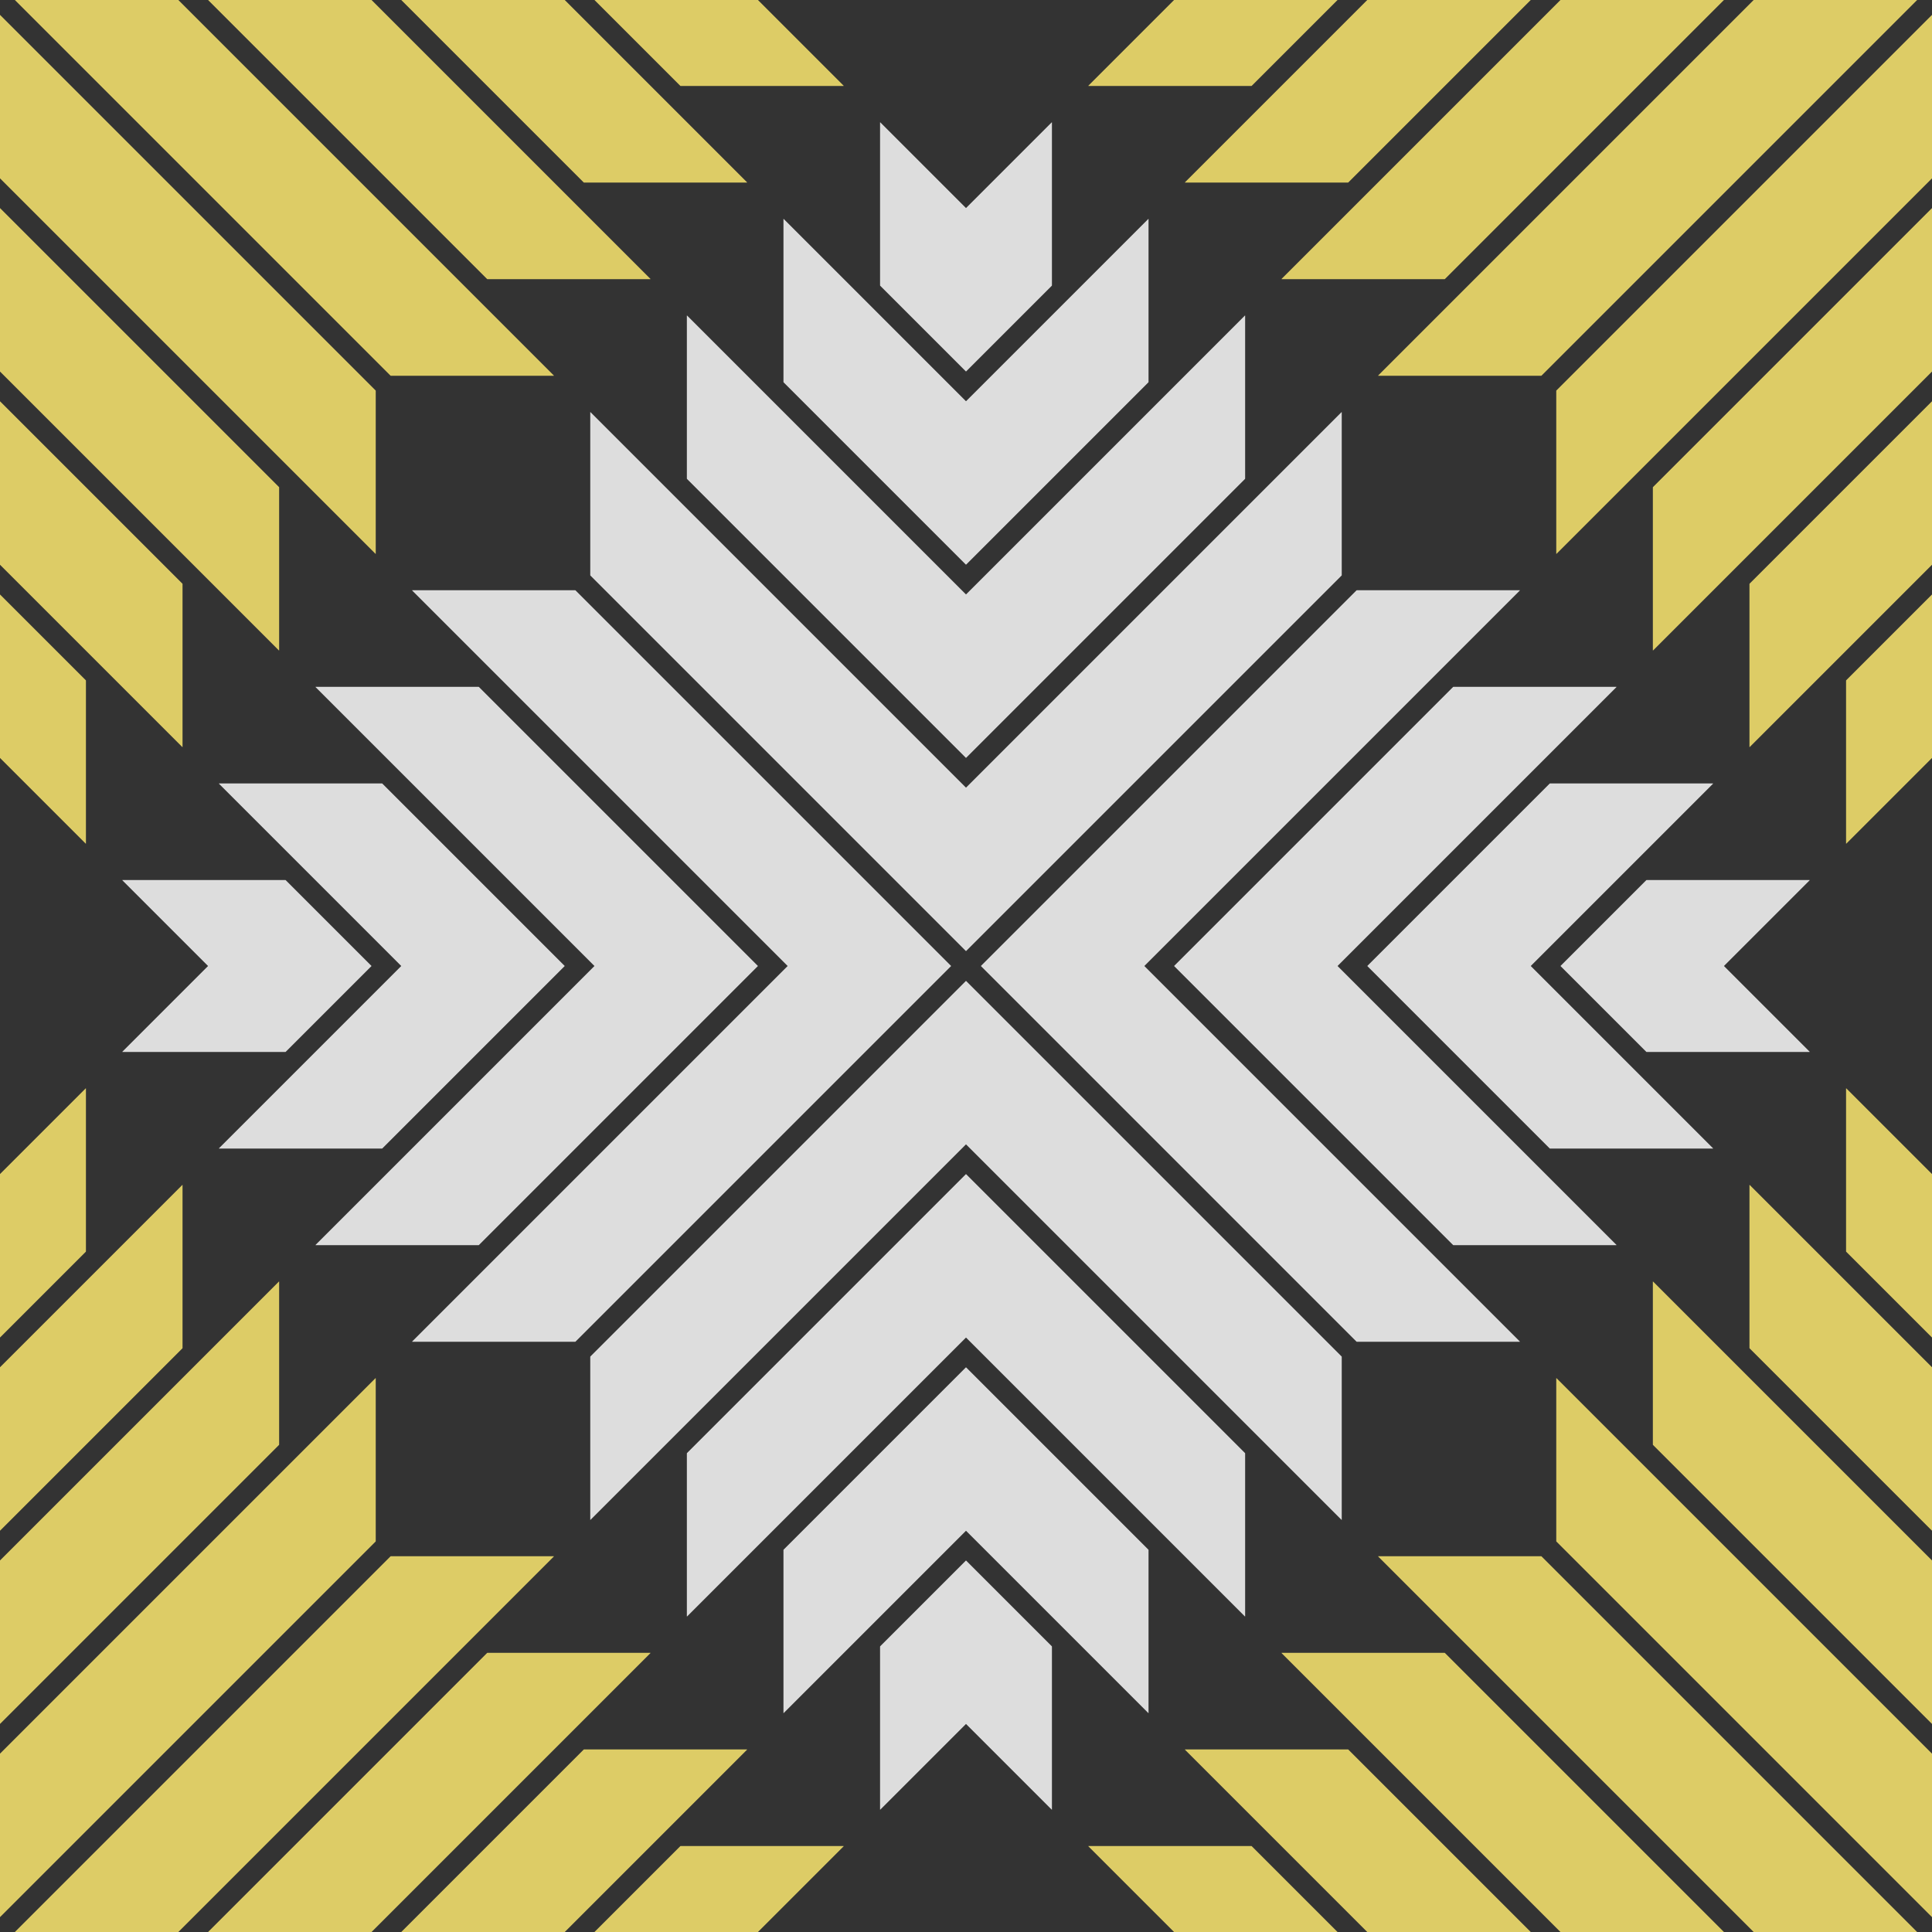
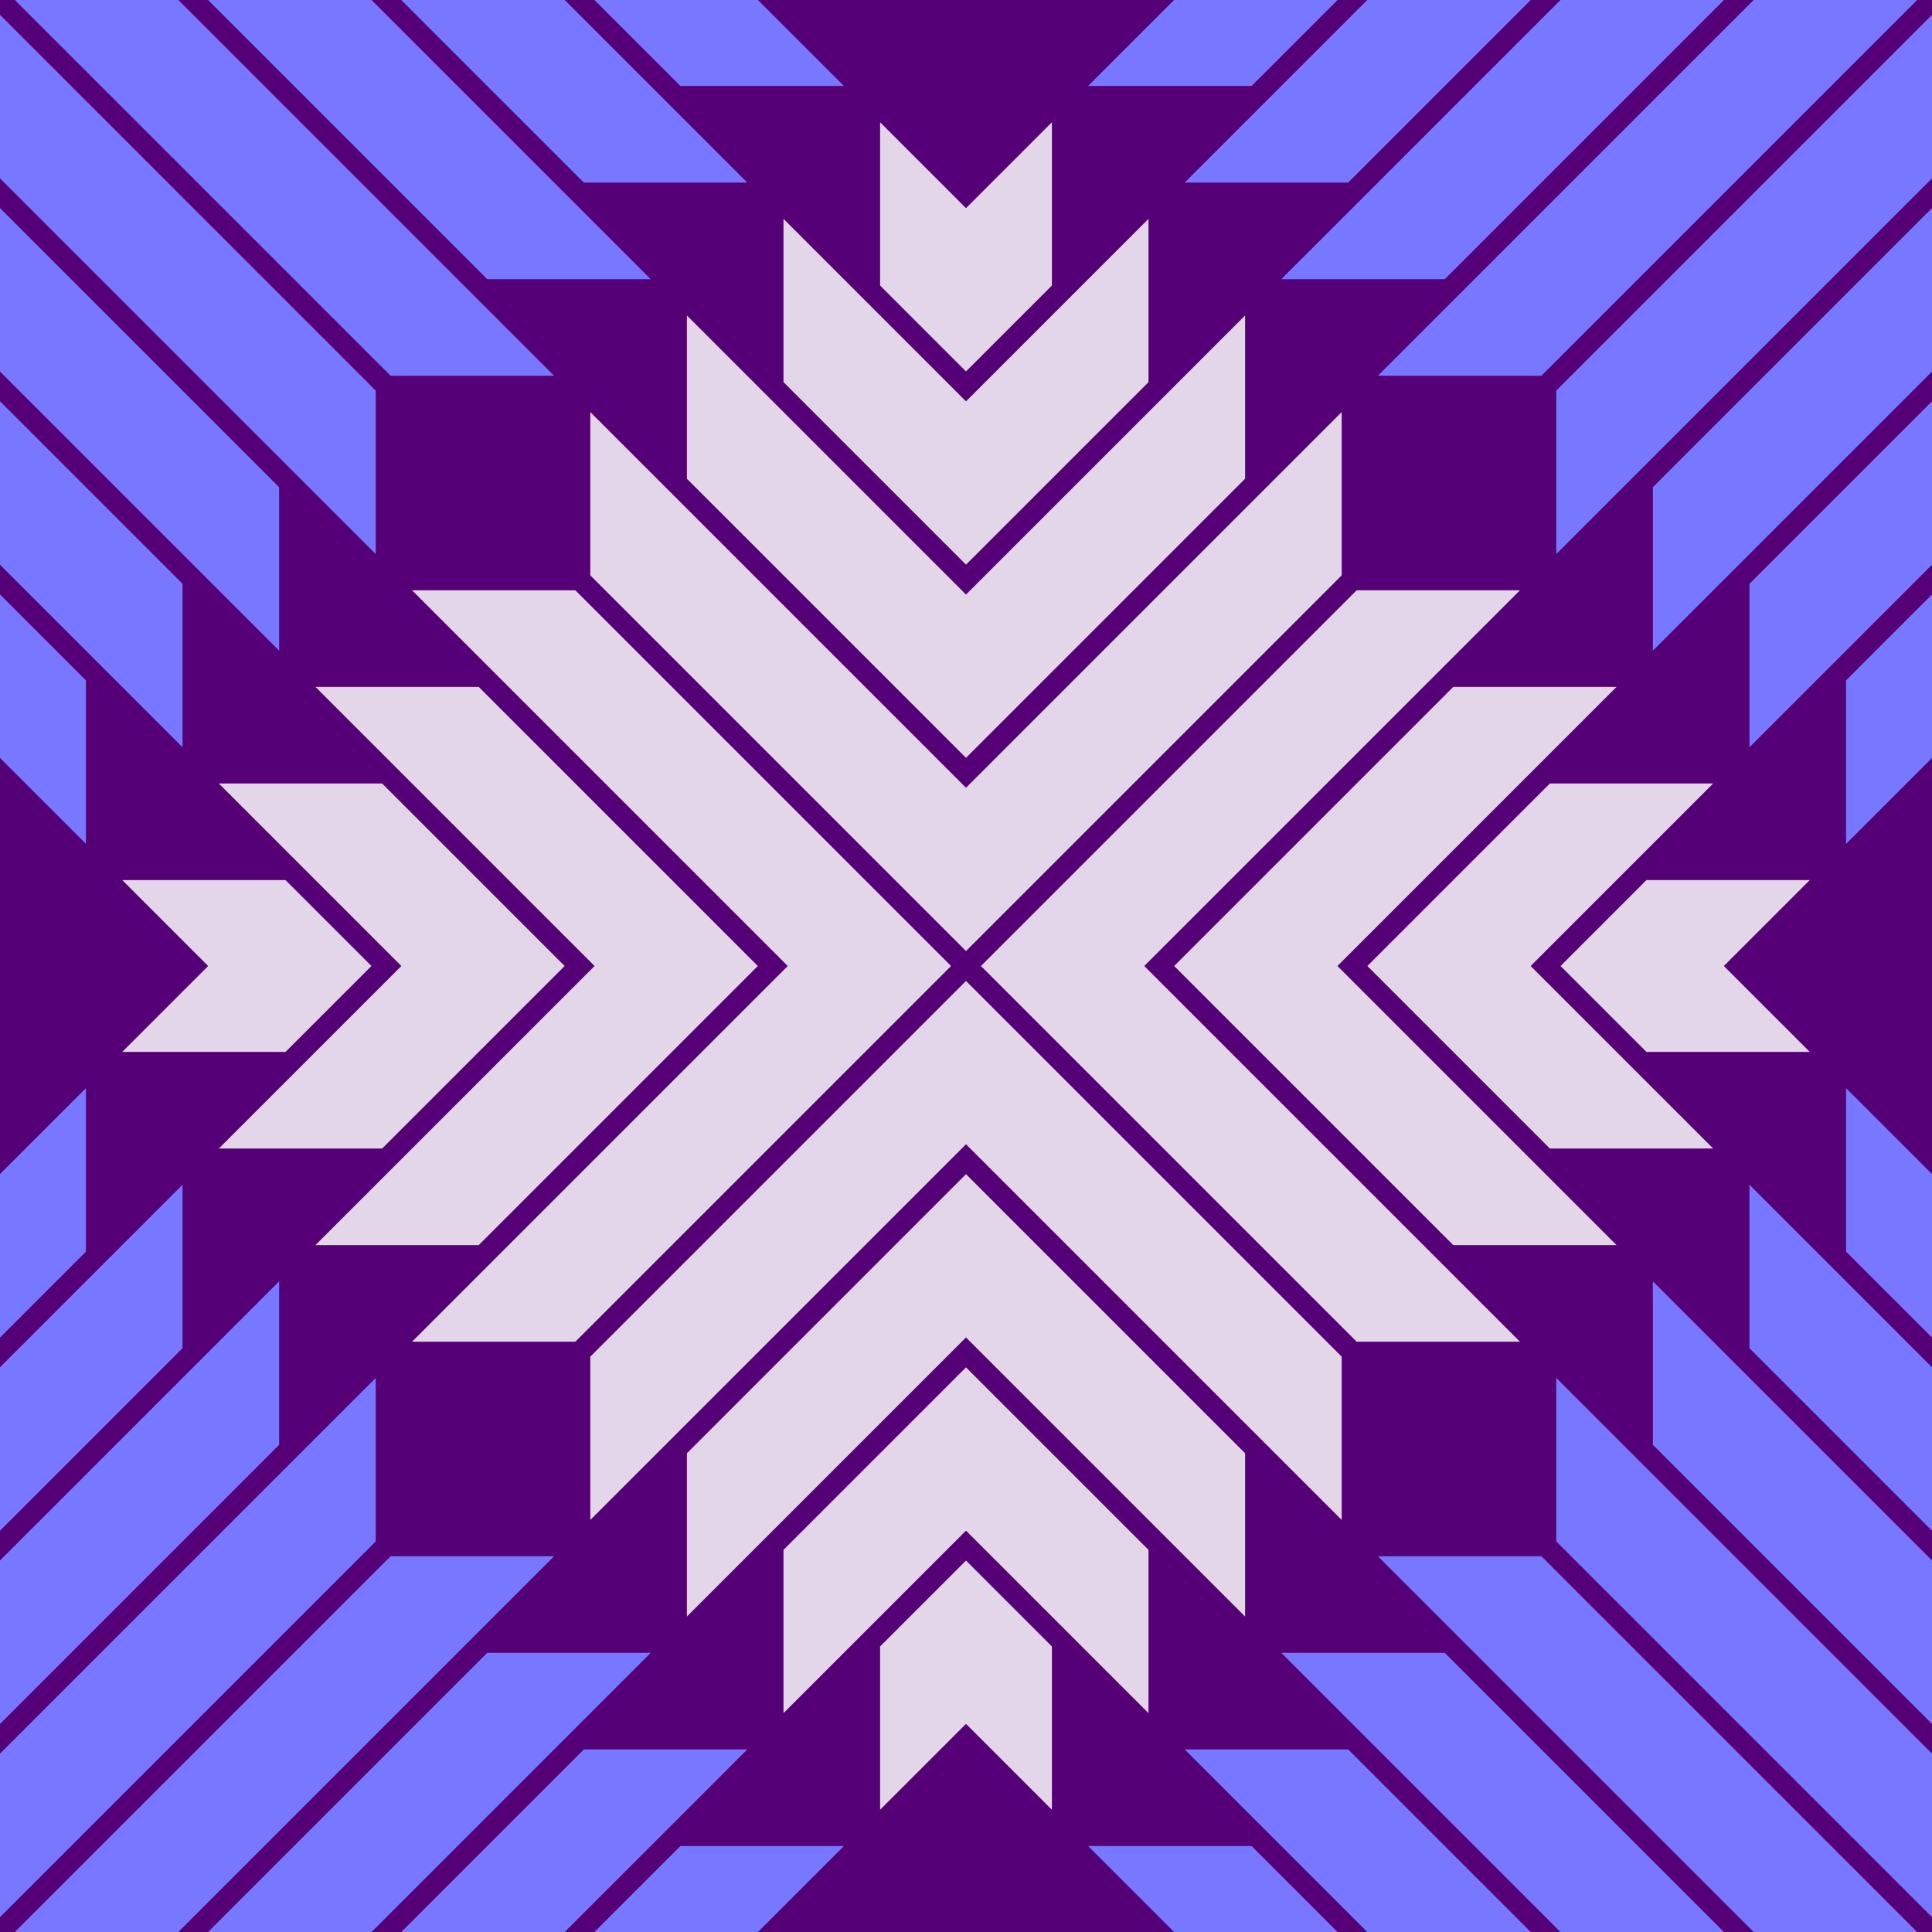
<svg xmlns="http://www.w3.org/2000/svg" version="1.1" x="0px" y="0px" width="180px" height="180px" viewBox="78.6 78.6 180 180" style="overflow:visible;enable-background:new 78.6 78.6 180 180;" xml:space="preserve">
  <style type="text/css">

- 	.st0{fill:#333;}
- 	.st1{fill:#dc6;}
- 	.st2{fill:#ddd;}
+ 	.st0{fill:#507;}
+ 	.st1{fill:#77f;}
+ 	.st2{fill:rgba(255, 255, 255, 0.6);}

</style>
  <defs>
</defs>
  <rect x="78.6" y="78.6" class="st0" width="180" height="180" />
  <g id="unit_9_">
    <g>
      <g>
        <polygon class="st2" points="90,176.6 98,168.6 90,160.6 105.2,160.6 113.2,168.6 105.2,176.6    " />
        <polygon class="st2" points="90,176.6 98,168.6 90,160.6 105.2,160.6 113.2,168.6 105.2,176.6    " />
      </g>
      <g>
        <polygon class="st2" points="99,185.6 116,168.6 99,151.6 114.2,151.6 131.2,168.6 114.2,185.6    " />
        <polygon class="st2" points="99,185.6 116,168.6 99,151.6 114.2,151.6 131.2,168.6 114.2,185.6    " />
      </g>
      <g>
        <polygon class="st2" points="108,194.6 134,168.6 108,142.6 123.2,142.6 149.2,168.6 123.2,194.6    " />
        <polygon class="st2" points="108,194.6 134,168.6 108,142.6 123.2,142.6 149.2,168.6 123.2,194.6    " />
      </g>
      <g>
        <polygon class="st2" points="117,203.6 152,168.6 117,133.6 132.2,133.6 167.2,168.6 132.2,203.6    " />
        <polygon class="st2" points="117,203.6 152,168.6 117,133.6 132.2,133.6 167.2,168.6 132.2,203.6    " />
      </g>
      <g>
        <polygon class="st2" points="232,176.6 224,168.6 232,160.6 247.2,160.6 239.2,168.6 247.2,176.6    " />
        <polygon class="st2" points="232,176.6 224,168.6 232,160.6 247.2,160.6 239.2,168.6 247.2,176.6    " />
      </g>
      <g>
        <polygon class="st2" points="223,185.6 206,168.6 223,151.6 238.2,151.6 221.2,168.6 238.2,185.6    " />
        <polygon class="st2" points="223,185.6 206,168.6 223,151.6 238.2,151.6 221.2,168.6 238.2,185.6    " />
      </g>
      <g>
        <polygon class="st2" points="214,194.6 188,168.6 214,142.6 229.2,142.6 203.2,168.6 229.2,194.6    " />
        <polygon class="st2" points="214,194.6 188,168.6 214,142.6 229.2,142.6 203.2,168.6 229.2,194.6    " />
      </g>
      <g>
        <polygon class="st2" points="205,203.6 170,168.6 205,133.6 220.2,133.6 185.2,168.6 220.2,203.6    " />
        <polygon class="st2" points="205,203.6 170,168.6 205,133.6 220.2,133.6 185.2,168.6 220.2,203.6    " />
      </g>
      <g>
        <polygon class="st2" points="160.6,105.2 160.6,90 168.6,98 176.6,90 176.6,105.2 168.6,113.2    " />
        <polygon class="st2" points="160.6,105.2 160.6,90 168.6,98 176.6,90 176.6,105.2 168.6,113.2    " />
      </g>
      <g>
        <polygon class="st2" points="151.6,114.2 151.6,99 168.6,116 185.6,99 185.6,114.2 168.6,131.2    " />
        <polygon class="st2" points="151.6,114.2 151.6,99 168.6,116 185.6,99 185.6,114.2 168.6,131.2    " />
      </g>
      <g>
        <polygon class="st2" points="142.6,123.2 142.6,108 168.6,134 194.6,108 194.6,123.2 168.6,149.2    " />
        <polygon class="st2" points="142.6,123.2 142.6,108 168.6,134 194.6,108 194.6,123.2 168.6,149.2    " />
      </g>
      <g>
        <polygon class="st2" points="133.6,132.2 133.6,117 168.6,152 203.6,117 203.6,132.2 168.6,167.2    " />
        <polygon class="st2" points="133.6,132.2 133.6,117 168.6,152 203.6,117 203.6,132.2 168.6,167.2    " />
      </g>
      <g>
        <polygon class="st2" points="168.6,239.2 160.6,247.2 160.6,232 168.6,224 176.6,232 176.6,247.2    " />
        <polygon class="st2" points="168.6,239.2 160.6,247.2 160.6,232 168.6,224 176.6,232 176.6,247.2    " />
      </g>
      <g>
        <polygon class="st2" points="168.6,221.2 151.6,238.2 151.6,223 168.6,206 185.6,223 185.6,238.2    " />
        <polygon class="st2" points="168.6,221.2 151.6,238.2 151.6,223 168.6,206 185.6,223 185.6,238.2    " />
      </g>
      <g>
        <polygon class="st2" points="168.6,203.2 142.6,229.2 142.6,214 168.6,188 194.6,214 194.6,229.2    " />
        <polygon class="st2" points="168.6,203.2 142.6,229.2 142.6,214 168.6,188 194.6,214 194.6,229.2    " />
      </g>
      <g>
        <polygon class="st2" points="168.6,185.2 133.6,220.2 133.6,205 168.6,170 203.6,205 203.6,220.2    " />
        <polygon class="st2" points="168.6,185.2 133.6,220.2 133.6,205 168.6,170 203.6,205 203.6,220.2    " />
      </g>
    </g>
  </g>
  <g id="unit_8_">
    <g>
      <g>
        <polygon class="st1" points="180,86.6 188,78.6 180,70.6 195.2,70.6 203.2,78.6 195.2,86.6    " />
        <polygon class="st1" points="180,86.6 188,78.6 180,70.6 195.2,70.6 203.2,78.6 195.2,86.6    " />
      </g>
      <g>
        <polygon class="st1" points="189,95.6 206,78.6 189,61.6 204.2,61.6 221.2,78.6 204.2,95.6    " />
        <polygon class="st1" points="189,95.6 206,78.6 189,61.6 204.2,61.6 221.2,78.6 204.2,95.6    " />
      </g>
      <g>
        <polygon class="st1" points="198,104.6 224,78.6 198,52.6 213.2,52.6 239.2,78.6 213.2,104.6    " />
        <polygon class="st1" points="198,104.6 224,78.6 198,52.6 213.2,52.6 239.2,78.6 213.2,104.6    " />
      </g>
      <g>
        <polygon class="st1" points="207,113.6 242,78.6 207,43.6 222.2,43.6 257.2,78.6 222.2,113.6    " />
        <polygon class="st1" points="207,113.6 242,78.6 207,43.6 222.2,43.6 257.2,78.6 222.2,113.6    " />
      </g>
      <g>
        <polygon class="st1" points="322,86.6 314,78.6 322,70.6 337.2,70.6 329.2,78.6 337.2,86.6    " />
        <polygon class="st1" points="322,86.6 314,78.6 322,70.6 337.2,70.6 329.2,78.6 337.2,86.6    " />
      </g>
      <g>
        <polygon class="st1" points="313,95.6 296,78.6 313,61.6 328.2,61.6 311.2,78.6 328.2,95.6    " />
        <polygon class="st1" points="313,95.6 296,78.6 313,61.6 328.2,61.6 311.2,78.6 328.2,95.6    " />
      </g>
      <g>
        <polygon class="st1" points="304,104.6 278,78.6 304,52.6 319.2,52.6 293.2,78.6 319.2,104.6    " />
        <polygon class="st1" points="304,104.6 278,78.6 304,52.6 319.2,52.6 293.2,78.6 319.2,104.6    " />
      </g>
      <g>
        <polygon class="st1" points="295,113.6 260,78.6 295,43.6 310.2,43.6 275.2,78.6 310.2,113.6    " />
        <polygon class="st1" points="295,113.6 260,78.6 295,43.6 310.2,43.6 275.2,78.6 310.2,113.6    " />
      </g>
      <g>
        <polygon class="st1" points="250.6,15.2 250.6,0 258.6,8 266.6,0 266.6,15.2 258.6,23.2    " />
        <polygon class="st1" points="250.6,15.2 250.6,0 258.6,8 266.6,0 266.6,15.2 258.6,23.2    " />
      </g>
      <g>
        <polygon class="st1" points="241.6,24.2 241.6,9 258.6,26 275.6,9 275.6,24.2 258.6,41.2    " />
        <polygon class="st1" points="241.6,24.2 241.6,9 258.6,26 275.6,9 275.6,24.2 258.6,41.2    " />
      </g>
      <g>
        <polygon class="st1" points="232.6,33.2 232.6,18 258.6,44 284.6,18 284.6,33.2 258.6,59.2    " />
        <polygon class="st1" points="232.6,33.2 232.6,18 258.6,44 284.6,18 284.6,33.2 258.6,59.2    " />
      </g>
      <g>
        <polygon class="st1" points="223.6,42.2 223.6,27 258.6,62 293.6,27 293.6,42.2 258.6,77.2    " />
        <polygon class="st1" points="223.6,42.2 223.6,27 258.6,62 293.6,27 293.6,42.2 258.6,77.2    " />
      </g>
      <g>
        <polygon class="st1" points="258.6,149.2 250.6,157.2 250.6,142 258.6,134 266.6,142 266.6,157.2    " />
        <polygon class="st1" points="258.6,149.2 250.6,157.2 250.6,142 258.6,134 266.6,142 266.6,157.2    " />
      </g>
      <g>
        <polygon class="st1" points="258.6,131.2 241.6,148.2 241.6,133 258.6,116 275.6,133 275.6,148.2    " />
        <polygon class="st1" points="258.6,131.2 241.6,148.2 241.6,133 258.6,116 275.6,133 275.6,148.2    " />
      </g>
      <g>
        <polygon class="st1" points="258.6,113.2 232.6,139.2 232.6,124 258.6,98 284.6,124 284.6,139.2    " />
        <polygon class="st1" points="258.6,113.2 232.6,139.2 232.6,124 258.6,98 284.6,124 284.6,139.2    " />
      </g>
      <g>
        <polygon class="st1" points="258.6,95.2 223.6,130.2 223.6,115 258.6,80 293.6,115 293.6,130.2    " />
        <polygon class="st1" points="258.6,95.2 223.6,130.2 223.6,115 258.6,80 293.6,115 293.6,130.2    " />
      </g>
    </g>
  </g>
  <g id="unit_7_">
    <g>
      <g>
        <polygon class="st1" points="0,86.6 8,78.6 0,70.6 15.2,70.6 23.2,78.6 15.2,86.6    " />
        <polygon class="st1" points="0,86.6 8,78.6 0,70.6 15.2,70.6 23.2,78.6 15.2,86.6    " />
      </g>
      <g>
        <polygon class="st1" points="9,95.6 26,78.6 9,61.6 24.2,61.6 41.2,78.6 24.2,95.6    " />
        <polygon class="st1" points="9,95.6 26,78.6 9,61.6 24.2,61.6 41.2,78.6 24.2,95.6    " />
      </g>
      <g>
        <polygon class="st1" points="18,104.6 44,78.6 18,52.6 33.2,52.6 59.2,78.6 33.2,104.6    " />
        <polygon class="st1" points="18,104.6 44,78.6 18,52.6 33.2,52.6 59.2,78.6 33.2,104.6    " />
      </g>
      <g>
        <polygon class="st1" points="27,113.6 62,78.6 27,43.6 42.2,43.6 77.2,78.6 42.2,113.6    " />
        <polygon class="st1" points="27,113.6 62,78.6 27,43.6 42.2,43.6 77.2,78.6 42.2,113.6    " />
      </g>
      <g>
        <polygon class="st1" points="142,86.6 134,78.6 142,70.6 157.2,70.6 149.2,78.6 157.2,86.6    " />
        <polygon class="st1" points="142,86.6 134,78.6 142,70.6 157.2,70.6 149.2,78.6 157.2,86.6    " />
      </g>
      <g>
        <polygon class="st1" points="133,95.6 116,78.6 133,61.6 148.2,61.6 131.2,78.6 148.2,95.6    " />
        <polygon class="st1" points="133,95.6 116,78.6 133,61.6 148.2,61.6 131.2,78.6 148.2,95.6    " />
      </g>
      <g>
        <polygon class="st1" points="124,104.6 98,78.6 124,52.6 139.2,52.6 113.2,78.6 139.2,104.6    " />
        <polygon class="st1" points="124,104.6 98,78.6 124,52.6 139.2,52.6 113.2,78.6 139.2,104.6    " />
      </g>
      <g>
        <polygon class="st1" points="115,113.6 80,78.6 115,43.6 130.2,43.6 95.2,78.6 130.2,113.6    " />
        <polygon class="st1" points="115,113.6 80,78.6 115,43.6 130.2,43.6 95.2,78.6 130.2,113.6    " />
      </g>
      <g>
        <polygon class="st1" points="70.6,15.2 70.6,0 78.6,8 86.6,0 86.6,15.2 78.6,23.2    " />
        <polygon class="st1" points="70.6,15.2 70.6,0 78.6,8 86.6,0 86.6,15.2 78.6,23.2    " />
      </g>
      <g>
        <polygon class="st1" points="61.6,24.2 61.6,9 78.6,26 95.6,9 95.6,24.2 78.6,41.2    " />
        <polygon class="st1" points="61.6,24.2 61.6,9 78.6,26 95.6,9 95.6,24.2 78.6,41.2    " />
      </g>
      <g>
        <polygon class="st1" points="52.6,33.2 52.6,18 78.6,44 104.6,18 104.6,33.2 78.6,59.2    " />
        <polygon class="st1" points="52.6,33.2 52.6,18 78.6,44 104.6,18 104.6,33.2 78.6,59.2    " />
      </g>
      <g>
        <polygon class="st1" points="43.6,42.2 43.6,27 78.6,62 113.6,27 113.6,42.2 78.6,77.2    " />
        <polygon class="st1" points="43.6,42.2 43.6,27 78.6,62 113.6,27 113.6,42.2 78.6,77.2    " />
      </g>
      <g>
        <polygon class="st1" points="78.6,149.2 70.6,157.2 70.6,142 78.6,134 86.6,142 86.6,157.2    " />
        <polygon class="st1" points="78.6,149.2 70.6,157.2 70.6,142 78.6,134 86.6,142 86.6,157.2    " />
      </g>
      <g>
        <polygon class="st1" points="78.6,131.2 61.6,148.2 61.6,133 78.6,116 95.6,133 95.6,148.2    " />
        <polygon class="st1" points="78.6,131.2 61.6,148.2 61.6,133 78.6,116 95.6,133 95.6,148.2    " />
      </g>
      <g>
        <polygon class="st1" points="78.6,113.2 52.6,139.2 52.6,124 78.6,98 104.6,124 104.6,139.2    " />
        <polygon class="st1" points="78.6,113.2 52.6,139.2 52.6,124 78.6,98 104.6,124 104.6,139.2    " />
      </g>
      <g>
        <polygon class="st1" points="78.6,95.2 43.6,130.2 43.6,115 78.6,80 113.6,115 113.6,130.2    " />
        <polygon class="st1" points="78.6,95.2 43.6,130.2 43.6,115 78.6,80 113.6,115 113.6,130.2    " />
      </g>
    </g>
  </g>
  <g id="unit_6_">
    <g>
      <g>
        <polygon class="st1" points="180,266.6 188,258.6 180,250.6 195.2,250.6 203.2,258.6 195.2,266.6    " />
        <polygon class="st1" points="180,266.6 188,258.6 180,250.6 195.2,250.6 203.2,258.6 195.2,266.6    " />
      </g>
      <g>
        <polygon class="st1" points="189,275.6 206,258.6 189,241.6 204.2,241.6 221.2,258.6 204.2,275.6    " />
        <polygon class="st1" points="189,275.6 206,258.6 189,241.6 204.2,241.6 221.2,258.6 204.2,275.6    " />
      </g>
      <g>
        <polygon class="st1" points="198,284.6 224,258.6 198,232.6 213.2,232.6 239.2,258.6 213.2,284.6    " />
        <polygon class="st1" points="198,284.6 224,258.6 198,232.6 213.2,232.6 239.2,258.6 213.2,284.6    " />
      </g>
      <g>
        <polygon class="st1" points="207,293.6 242,258.6 207,223.6 222.2,223.6 257.2,258.6 222.2,293.6    " />
        <polygon class="st1" points="207,293.6 242,258.6 207,223.6 222.2,223.6 257.2,258.6 222.2,293.6    " />
      </g>
      <g>
        <polygon class="st1" points="322,266.6 314,258.6 322,250.6 337.2,250.6 329.2,258.6 337.2,266.6    " />
        <polygon class="st1" points="322,266.6 314,258.6 322,250.6 337.2,250.6 329.2,258.6 337.2,266.6    " />
      </g>
      <g>
        <polygon class="st1" points="313,275.6 296,258.6 313,241.6 328.2,241.6 311.2,258.6 328.2,275.6    " />
        <polygon class="st1" points="313,275.6 296,258.6 313,241.6 328.2,241.6 311.2,258.6 328.2,275.6    " />
      </g>
      <g>
        <polygon class="st1" points="304,284.6 278,258.6 304,232.6 319.2,232.6 293.2,258.6 319.2,284.6    " />
        <polygon class="st1" points="304,284.6 278,258.6 304,232.6 319.2,232.6 293.2,258.6 319.2,284.6    " />
      </g>
      <g>
        <polygon class="st1" points="295,293.6 260,258.6 295,223.6 310.2,223.6 275.2,258.6 310.2,293.6    " />
        <polygon class="st1" points="295,293.6 260,258.6 295,223.6 310.2,223.6 275.2,258.6 310.2,293.6    " />
      </g>
      <g>
        <polygon class="st1" points="250.6,195.2 250.6,180 258.6,188 266.6,180 266.6,195.2 258.6,203.2    " />
        <polygon class="st1" points="250.6,195.2 250.6,180 258.6,188 266.6,180 266.6,195.2 258.6,203.2    " />
      </g>
      <g>
        <polygon class="st1" points="241.6,204.2 241.6,189 258.6,206 275.6,189 275.6,204.2 258.6,221.2    " />
        <polygon class="st1" points="241.6,204.2 241.6,189 258.6,206 275.6,189 275.6,204.2 258.6,221.2    " />
      </g>
      <g>
        <polygon class="st1" points="232.6,213.2 232.6,198 258.6,224 284.6,198 284.6,213.2 258.6,239.2    " />
        <polygon class="st1" points="232.6,213.2 232.6,198 258.6,224 284.6,198 284.6,213.2 258.6,239.2    " />
      </g>
      <g>
        <polygon class="st1" points="223.6,222.2 223.6,207 258.6,242 293.6,207 293.6,222.2 258.6,257.2    " />
        <polygon class="st1" points="223.6,222.2 223.6,207 258.6,242 293.6,207 293.6,222.2 258.6,257.2    " />
      </g>
      <g>
        <polygon class="st1" points="258.6,329.2 250.6,337.2 250.6,322 258.6,314 266.6,322 266.6,337.2    " />
        <polygon class="st1" points="258.6,329.2 250.6,337.2 250.6,322 258.6,314 266.6,322 266.6,337.2    " />
      </g>
      <g>
        <polygon class="st1" points="258.6,311.2 241.6,328.2 241.6,313 258.6,296 275.6,313 275.6,328.2    " />
        <polygon class="st1" points="258.6,311.2 241.6,328.2 241.6,313 258.6,296 275.6,313 275.6,328.2    " />
      </g>
      <g>
        <polygon class="st1" points="258.6,293.2 232.6,319.2 232.6,304 258.6,278 284.6,304 284.6,319.2    " />
        <polygon class="st1" points="258.6,293.2 232.6,319.2 232.6,304 258.6,278 284.6,304 284.6,319.2    " />
      </g>
      <g>
        <polygon class="st1" points="258.6,275.2 223.6,310.2 223.6,295 258.6,260 293.6,295 293.6,310.2    " />
        <polygon class="st1" points="258.6,275.2 223.6,310.2 223.6,295 258.6,260 293.6,295 293.6,310.2    " />
      </g>
    </g>
  </g>
  <g id="unit_2_">
    <g>
      <g>
        <polygon class="st1" points="0,266.6 8,258.6 0,250.6 15.2,250.6 23.2,258.6 15.2,266.6    " />
        <polygon class="st1" points="0,266.6 8,258.6 0,250.6 15.2,250.6 23.2,258.6 15.2,266.6    " />
      </g>
      <g>
        <polygon class="st1" points="9,275.6 26,258.6 9,241.6 24.2,241.6 41.2,258.6 24.2,275.6    " />
        <polygon class="st1" points="9,275.6 26,258.6 9,241.6 24.2,241.6 41.2,258.6 24.2,275.6    " />
      </g>
      <g>
        <polygon class="st1" points="18,284.6 44,258.6 18,232.6 33.2,232.6 59.2,258.6 33.2,284.6    " />
        <polygon class="st1" points="18,284.6 44,258.6 18,232.6 33.2,232.6 59.2,258.6 33.2,284.6    " />
      </g>
      <g>
        <polygon class="st1" points="27,293.6 62,258.6 27,223.6 42.2,223.6 77.2,258.6 42.2,293.6    " />
        <polygon class="st1" points="27,293.6 62,258.6 27,223.6 42.2,223.6 77.2,258.6 42.2,293.6    " />
      </g>
      <g>
        <polygon class="st1" points="142,266.6 134,258.6 142,250.6 157.2,250.6 149.2,258.6 157.2,266.6    " />
        <polygon class="st1" points="142,266.6 134,258.6 142,250.6 157.2,250.6 149.2,258.6 157.2,266.6    " />
      </g>
      <g>
        <polygon class="st1" points="133,275.6 116,258.6 133,241.6 148.2,241.6 131.2,258.6 148.2,275.6    " />
        <polygon class="st1" points="133,275.6 116,258.6 133,241.6 148.2,241.6 131.2,258.6 148.2,275.6    " />
      </g>
      <g>
        <polygon class="st1" points="124,284.6 98,258.6 124,232.6 139.2,232.6 113.2,258.6 139.2,284.6    " />
        <polygon class="st1" points="124,284.6 98,258.6 124,232.6 139.2,232.6 113.2,258.6 139.2,284.6    " />
      </g>
      <g>
        <polygon class="st1" points="115,293.6 80,258.6 115,223.6 130.2,223.6 95.2,258.6 130.2,293.6    " />
        <polygon class="st1" points="115,293.6 80,258.6 115,223.6 130.2,223.6 95.2,258.6 130.2,293.6    " />
      </g>
      <g>
        <polygon class="st1" points="70.6,195.2 70.6,180 78.6,188 86.6,180 86.6,195.2 78.6,203.2    " />
        <polygon class="st1" points="70.6,195.2 70.6,180 78.6,188 86.6,180 86.6,195.2 78.6,203.2    " />
      </g>
      <g>
        <polygon class="st1" points="61.6,204.2 61.6,189 78.6,206 95.6,189 95.6,204.2 78.6,221.2    " />
        <polygon class="st1" points="61.6,204.2 61.6,189 78.6,206 95.6,189 95.6,204.2 78.6,221.2    " />
      </g>
      <g>
        <polygon class="st1" points="52.6,213.2 52.6,198 78.6,224 104.6,198 104.6,213.2 78.6,239.2    " />
        <polygon class="st1" points="52.6,213.2 52.6,198 78.6,224 104.6,198 104.6,213.2 78.6,239.2    " />
      </g>
      <g>
        <polygon class="st1" points="43.6,222.2 43.6,207 78.6,242 113.6,207 113.6,222.2 78.6,257.2    " />
        <polygon class="st1" points="43.6,222.2 43.6,207 78.6,242 113.6,207 113.6,222.2 78.6,257.2    " />
      </g>
      <g>
        <polygon class="st1" points="78.6,329.2 70.6,337.2 70.6,322 78.6,314 86.6,322 86.6,337.2    " />
        <polygon class="st1" points="78.6,329.2 70.6,337.2 70.6,322 78.6,314 86.6,322 86.6,337.2    " />
      </g>
      <g>
        <polygon class="st1" points="78.6,311.2 61.6,328.2 61.6,313 78.6,296 95.6,313 95.6,328.2    " />
        <polygon class="st1" points="78.6,311.2 61.6,328.2 61.6,313 78.6,296 95.6,313 95.6,328.2    " />
      </g>
      <g>
        <polygon class="st1" points="78.6,293.2 52.6,319.2 52.6,304 78.6,278 104.6,304 104.6,319.2    " />
        <polygon class="st1" points="78.6,293.2 52.6,319.2 52.6,304 78.6,278 104.6,304 104.6,319.2    " />
      </g>
      <g>
        <polygon class="st1" points="78.6,275.2 43.6,310.2 43.6,295 78.6,260 113.6,295 113.6,310.2    " />
        <polygon class="st1" points="78.6,275.2 43.6,310.2 43.6,295 78.6,260 113.6,295 113.6,310.2    " />
      </g>
    </g>
  </g>
</svg>
